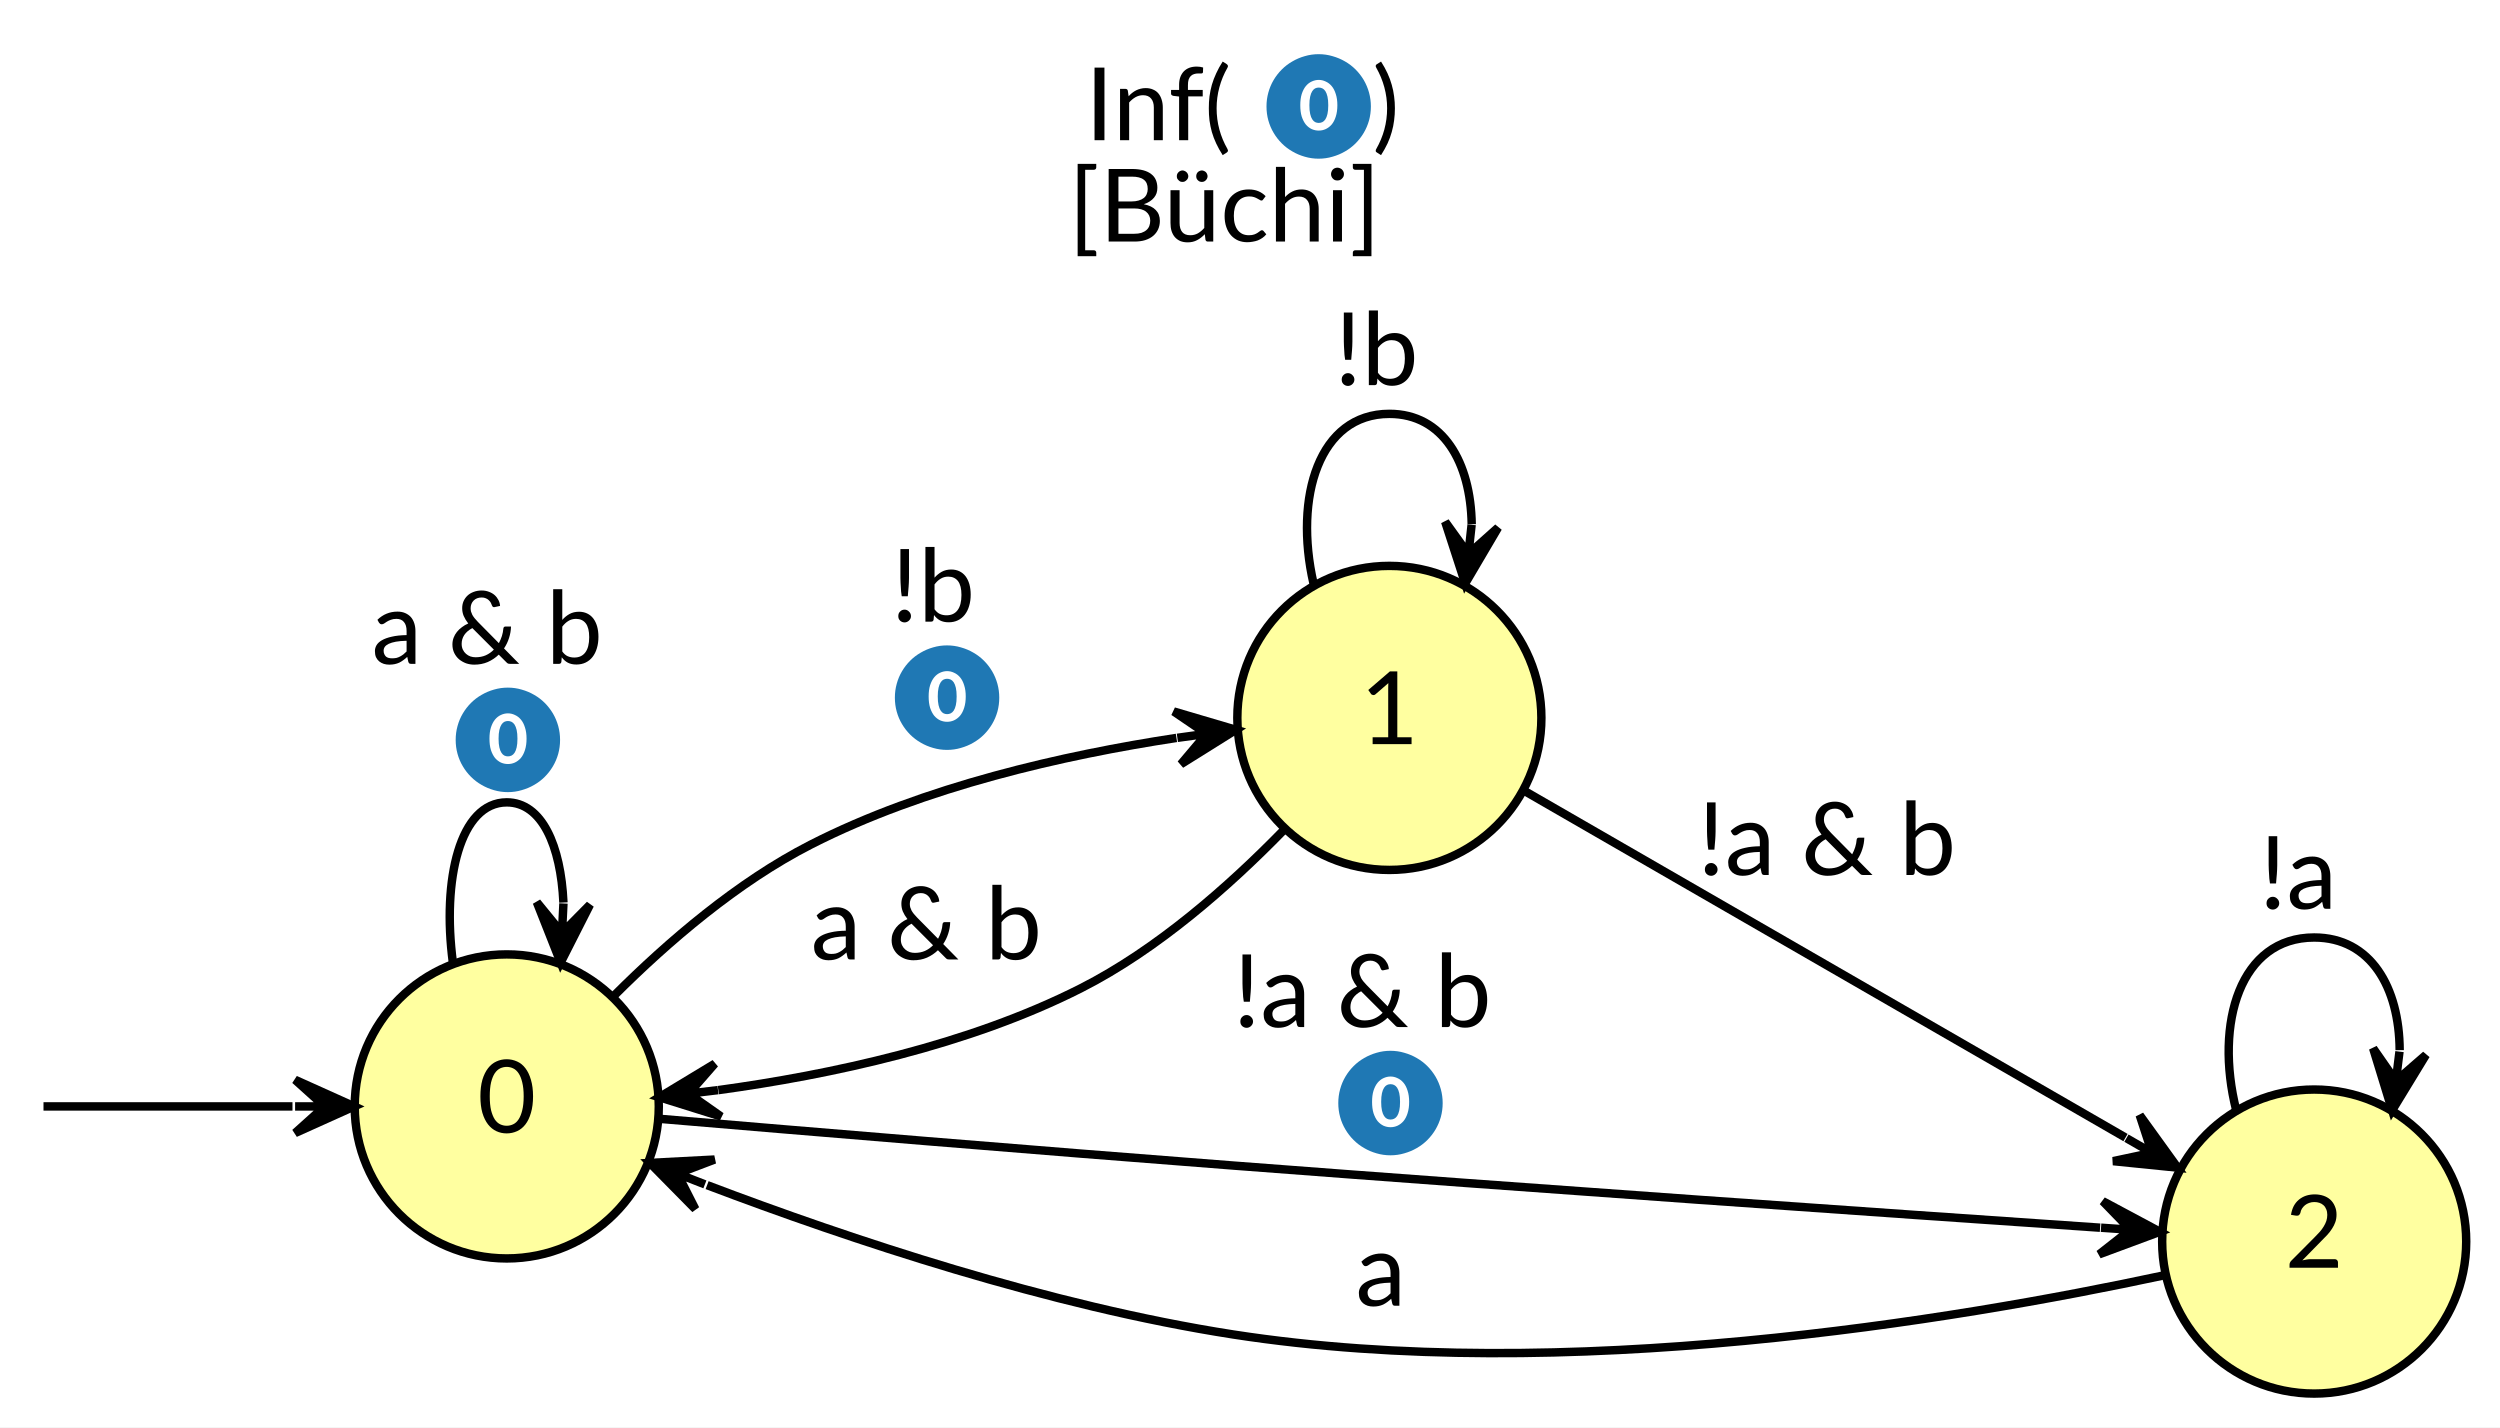
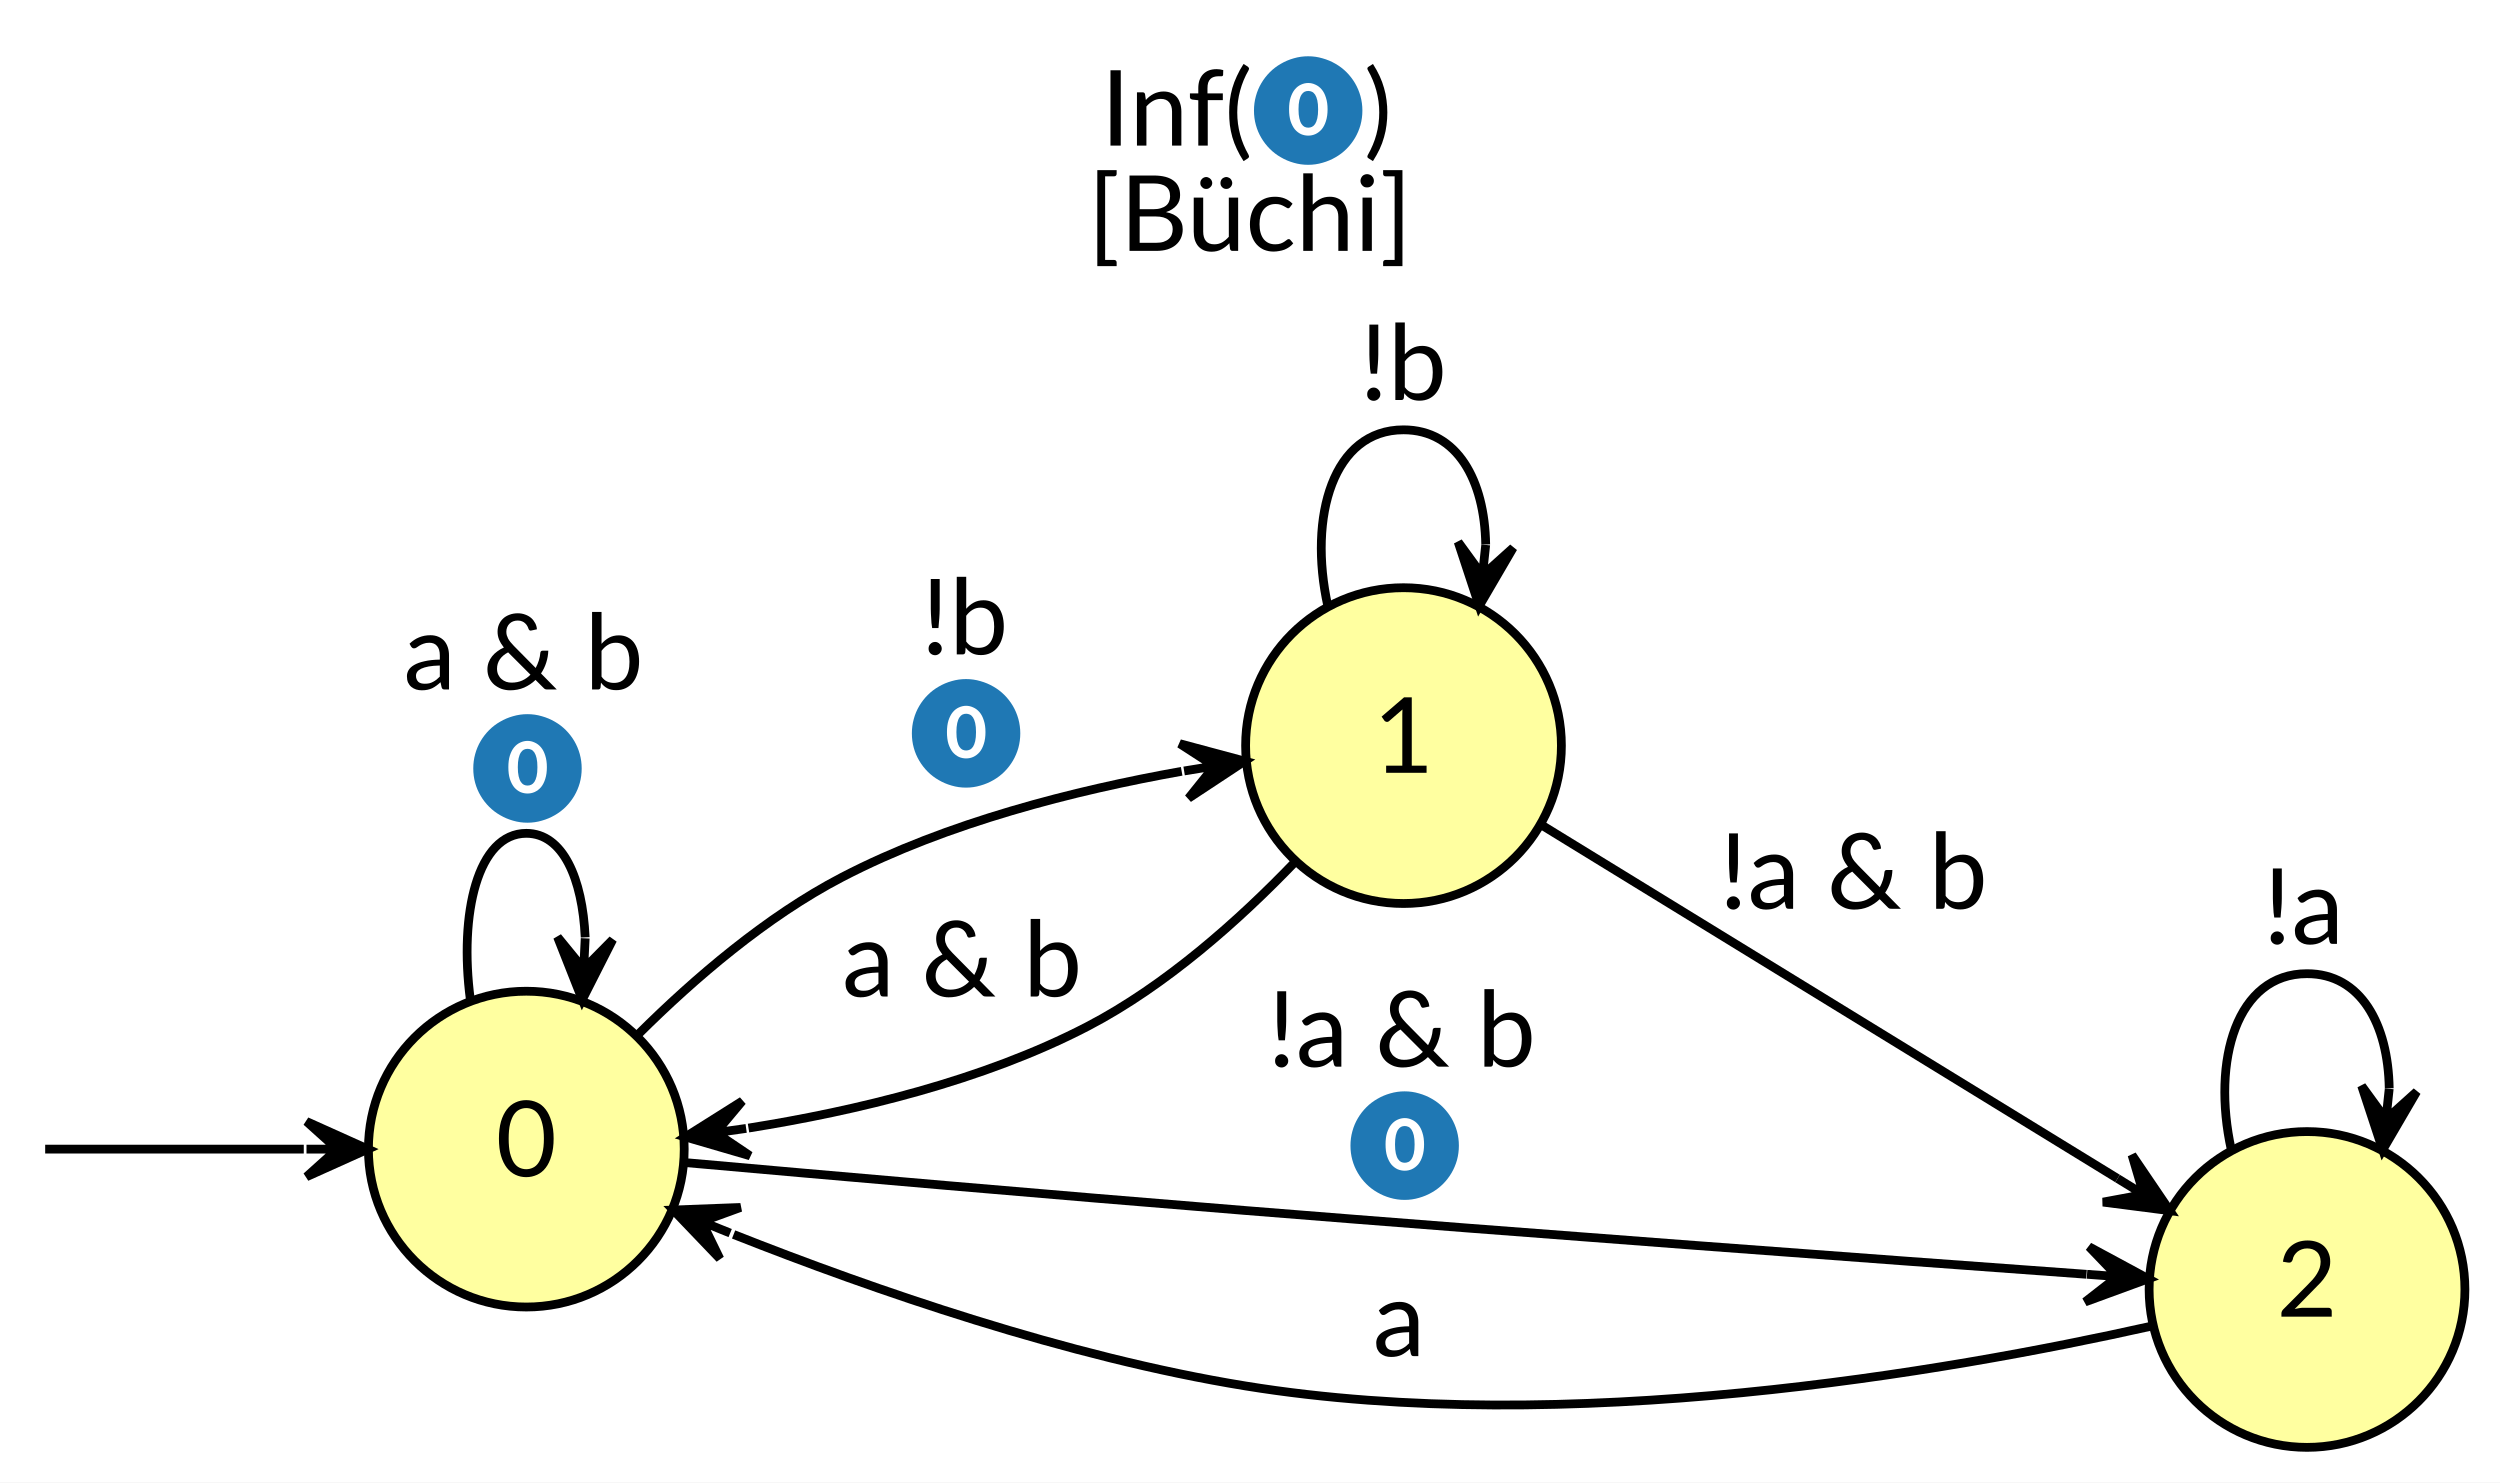
- <svg xmlns="http://www.w3.org/2000/svg" width="296pt" height="169pt" viewBox="0 0 296 169">
+ <svg xmlns="http://www.w3.org/2000/svg" width="380" height="169pt" viewBox="0 0 285 169">
  <g class="graph" transform="translate(4 165)">
-     <path fill="#fff" stroke="transparent" d="M-4 4v-169h296V4H-4z" />
-     <text x="124.5" y="-148.4" font-family="Lato" font-size="12">Inf(</text>
-     <text x="145.5" y="-148.4" font-family="Lato" font-size="12" fill="#1f78b4">⓿</text>
-     <text x="158.5" y="-148.4" font-family="Lato" font-size="12">)</text>
-     <text x="122.5" y="-136.4" font-family="Lato" font-size="12">[Büchi]</text>
+     <path fill="#fff" stroke="transparent" d="M-4 4v-169h285V4H-4z" />
+     <text x="121.5" y="-148.4" font-family="Lato" font-size="12">Inf(</text>
+     <text x="138.5" y="-148.4" font-family="Lato" font-size="12" fill="#1f78b4">⓿</text>
+     <text x="151.5" y="-148.4" font-family="Lato" font-size="12">)</text>
+     <text x="120" y="-136.4" font-family="Lato" font-size="12">[Büchi]</text>
    <g class="node">
      <circle fill="#ffffa0" stroke="#000" cx="56" cy="-34" r="18" />
      <text text-anchor="middle" x="56" y="-30.9" font-family="Lato" font-size="12">0</text>
    </g>
    <g class="edge">
      <path fill="none" stroke="#000" d="M1.15-34h29.48" />
      <path stroke="#000" d="M37.94-34l-7-3.15 3.5 3.15h-3.5 3.5l-3.5 3.15 7-3.15h0z" />
    </g>
    <g class="edge">
      <path fill="none" stroke="#000" d="M49.62-51.04C48.32-60.86 50.45-70 56-70c4.17 0 6.4 5.14 6.71 11.86" />
      <path stroke="#000" d="M62.38-51.04l3.47-6.84-3.31 3.35.17-3.5h0l-.17 3.5-2.98-3.65 2.82 7.14h0z" />
-       <text x="40" y="-86.4" font-family="Lato" font-size="12">a &amp; b</text>
+       <text x="42" y="-86.4" font-family="Lato" font-size="12">a &amp; b</text>
      <text x="49.5" y="-73.4" font-family="Lato" font-size="12" fill="#1f78b4">⓿</text>
    </g>
    <g class="node">
-       <circle fill="#ffffa0" stroke="#000" cx="160.5" cy="-80" r="18" />
-       <text text-anchor="middle" x="160.5" y="-76.9" font-family="Lato" font-size="12">1</text>
+       <circle fill="#ffffa0" stroke="#000" cx="156" cy="-80" r="18" />
+       <text text-anchor="middle" x="156" y="-76.9" font-family="Lato" font-size="12">1</text>
    </g>
    <g class="edge">
-       <path fill="none" stroke="#000" d="M68.79-47.2C75.09-53.49 83.32-60.57 92-65c13.44-6.86 29.96-10.6 43.29-12.63" />
-       <path stroke="#000" d="M142.33-78.59l-7.36-2.17 3.89 2.64-3.46.48h0l3.46-.48-3.04 3.6 6.51-4.07h0z" />
-       <text x="101.5" y="-91.4" font-family="Lato" font-size="12">!b</text>
-       <text x="101.5" y="-78.4" font-family="Lato" font-size="12" fill="#1f78b4">⓿</text>
+       <path fill="none" stroke="#000" d="M68.82-47.15C75.13-53.42 83.36-60.51 92-65c11.98-6.23 26.58-9.91 38.71-12.07" />
+       <path stroke="#000" d="M137.9-78.23l-7.41-1.99 3.95 2.55-3.45.56h0l3.45-.56-2.95 3.67 6.41-4.23h0z" />
+       <text x="101" y="-90.4" font-family="Lato" font-size="12">!b</text>
+       <text x="99.5" y="-77.4" font-family="Lato" font-size="12" fill="#1f78b4">⓿</text>
    </g>
    <g class="node">
-       <circle fill="#ffffa0" stroke="#000" cx="270" cy="-18" r="18" />
-       <text text-anchor="middle" x="270" y="-14.9" font-family="Lato" font-size="12">2</text>
+       <circle fill="#ffffa0" stroke="#000" cx="259" cy="-18" r="18" />
+       <text text-anchor="middle" x="259" y="-14.9" font-family="Lato" font-size="12">2</text>
    </g>
    <g class="edge">
-       <path fill="none" stroke="#000" d="M74.25-32.52C91.42-31.06 118.53-28.8 142-27c35.71 2.74 77.08 5.61 102.65 7.36" />
-       <path stroke="#000" d="M251.74-19.16l-6.77-3.62 3.28 3.38-3.49-.24h0l3.49.24-3.71 2.91 7.2-2.67h0z" />
-       <text x="142" y="-43.4" font-family="Lato" font-size="12">!a &amp; b</text>
-       <text x="154" y="-30.4" font-family="Lato" font-size="12" fill="#1f78b4">⓿</text>
+       <path fill="none" stroke="#000" d="M74.06-32.47C90.45-31.01 115.91-28.78 138-27c33.21 2.68 71.62 5.51 95.86 7.27" />
+       <path stroke="#000" d="M240.91-19.22l-6.76-3.65 3.26 3.4-3.49-.26h0l3.49.26-3.71 2.89 7.21-2.64h0z" />
+       <text x="140.5" y="-43.4" font-family="Lato" font-size="12">!a &amp; b</text>
+       <text x="149.5" y="-30.4" font-family="Lato" font-size="12" fill="#1f78b4">⓿</text>
    </g>
    <g class="edge">
-       <path fill="none" stroke="#000" d="M147.92-66.64C141.51-60.07 133.03-52.58 124-48c-13.32 6.76-29.72 10.26-42.95 12.07" />
-       <path stroke="#000" d="M74.06-35.09l7.32 2.29-3.85-2.71 3.48-.42h0l-3.48.42 3.1-3.55-6.57 3.97h0z" />
+       <path fill="none" stroke="#000" d="M143.59-66.69C137.28-60.12 128.91-52.64 120-48c-11.94 6.21-26.54 9.67-38.67 11.6" />
+       <path stroke="#000" d="M74.13-35.39l7.37 2.15-3.9-2.63 3.46-.49h0l-3.46.49 3.02-3.61-6.49 4.09h0z" />
      <text x="92" y="-51.4" font-family="Lato" font-size="12">a &amp; b</text>
    </g>
    <g class="edge">
-       <path fill="none" stroke="#000" d="M151.52-95.92c-2.34-10.23.65-20.08 8.98-20.08 6.38 0 9.63 5.77 9.75 13.07" />
-       <path stroke="#000" d="M169.48-95.92l3.89-6.61-3.51 3.13.38-3.47h0l-.38 3.47-2.75-3.82 2.37 7.3h0z" />
-       <text x="154" y="-119.4" font-family="Lato" font-size="12">!b</text>
+       <path fill="none" stroke="#000" d="M147.37-95.92c-2.26-10.23.62-20.08 8.63-20.08 6.13 0 9.25 5.77 9.37 13.07" />
+       <path stroke="#000" d="M164.63-95.92l3.87-6.63-3.5 3.15.37-3.48h0L165-99.4l-2.77-3.81 2.4 7.29h0z" />
+       <text x="151" y="-119.4" font-family="Lato" font-size="12">!b</text>
    </g>
    <g class="edge">
-       <path fill="none" stroke="#000" d="M176.45-71.38c18.51 10.68 50.16 28.93 71.21 41.07" />
-       <path stroke="#000" d="M253.83-26.75l-4.49-6.22 1.46 4.47-3.03-1.74h0l3.03 1.74-4.6.98 7.63.77h0z" />
-       <text x="197" y="-61.4" font-family="Lato" font-size="12">!a &amp; b</text>
+       <path fill="none" stroke="#000" d="M171.9-70.85c17.33 10.64 46.04 28.26 65.5 40.2" />
+       <path stroke="#000" d="M243.36-26.98l-4.31-6.35 1.33 4.51-2.98-1.83h0l2.98 1.83-4.63.86 7.61.98h0z" />
+       <text x="192" y="-61.4" font-family="Lato" font-size="12">!a &amp; b</text>
    </g>
    <g class="edge">
-       <path fill="none" stroke="#000" d="M252.07-13.97C227.64-8.73 181.15-.93 142-7c-21.69-3.36-45.42-11.28-62.28-17.68" />
-       <path stroke="#000" d="M72.94-27.31l5.39 5.47-2.13-4.2 3.26 1.27h0l-3.26-1.27 4.4-1.67-7.66.4h0z" />
-       <text x="156.5" y="-10.4" font-family="Lato" font-size="12">a</text>
+       <path fill="none" stroke="#000" d="M241.21-13.81C217.92-8.6 174.55-1.07 138-7c-20.3-3.29-42.39-10.95-58.37-17.27" />
+       <path stroke="#000" d="M72.75-27.06l5.31 5.55L76-25.74l3.24 1.31h0L76-25.74l4.42-1.61-7.67.29h0z" />
+       <text x="152.5" y="-10.4" font-family="Lato" font-size="12">a</text>
    </g>
    <g class="edge">
-       <path fill="none" stroke="#000" d="M260.77-33.54C258.17-43.91 261.25-54 270-54c6.7 0 10.08 5.92 10.12 13.34" />
-       <path stroke="#000" d="M279.23-33.54l4-6.56-3.56 3.09.43-3.48h0l-.43 3.48-2.69-3.87 2.25 7.34h0z" />
-       <text x="263.5" y="-57.4" font-family="Lato" font-size="12">!a</text>
+       <path fill="none" stroke="#000" d="M250.37-33.92C248.11-44.15 250.99-54 259-54c6.13 0 9.25 5.77 9.37 13.07" />
+       <path stroke="#000" d="M267.63-33.92l3.87-6.63-3.5 3.15.37-3.48h0L268-37.4l-2.77-3.81 2.4 7.29h0z" />
+       <text x="254" y="-57.4" font-family="Lato" font-size="12">!a</text>
    </g>
  </g>
</svg>
